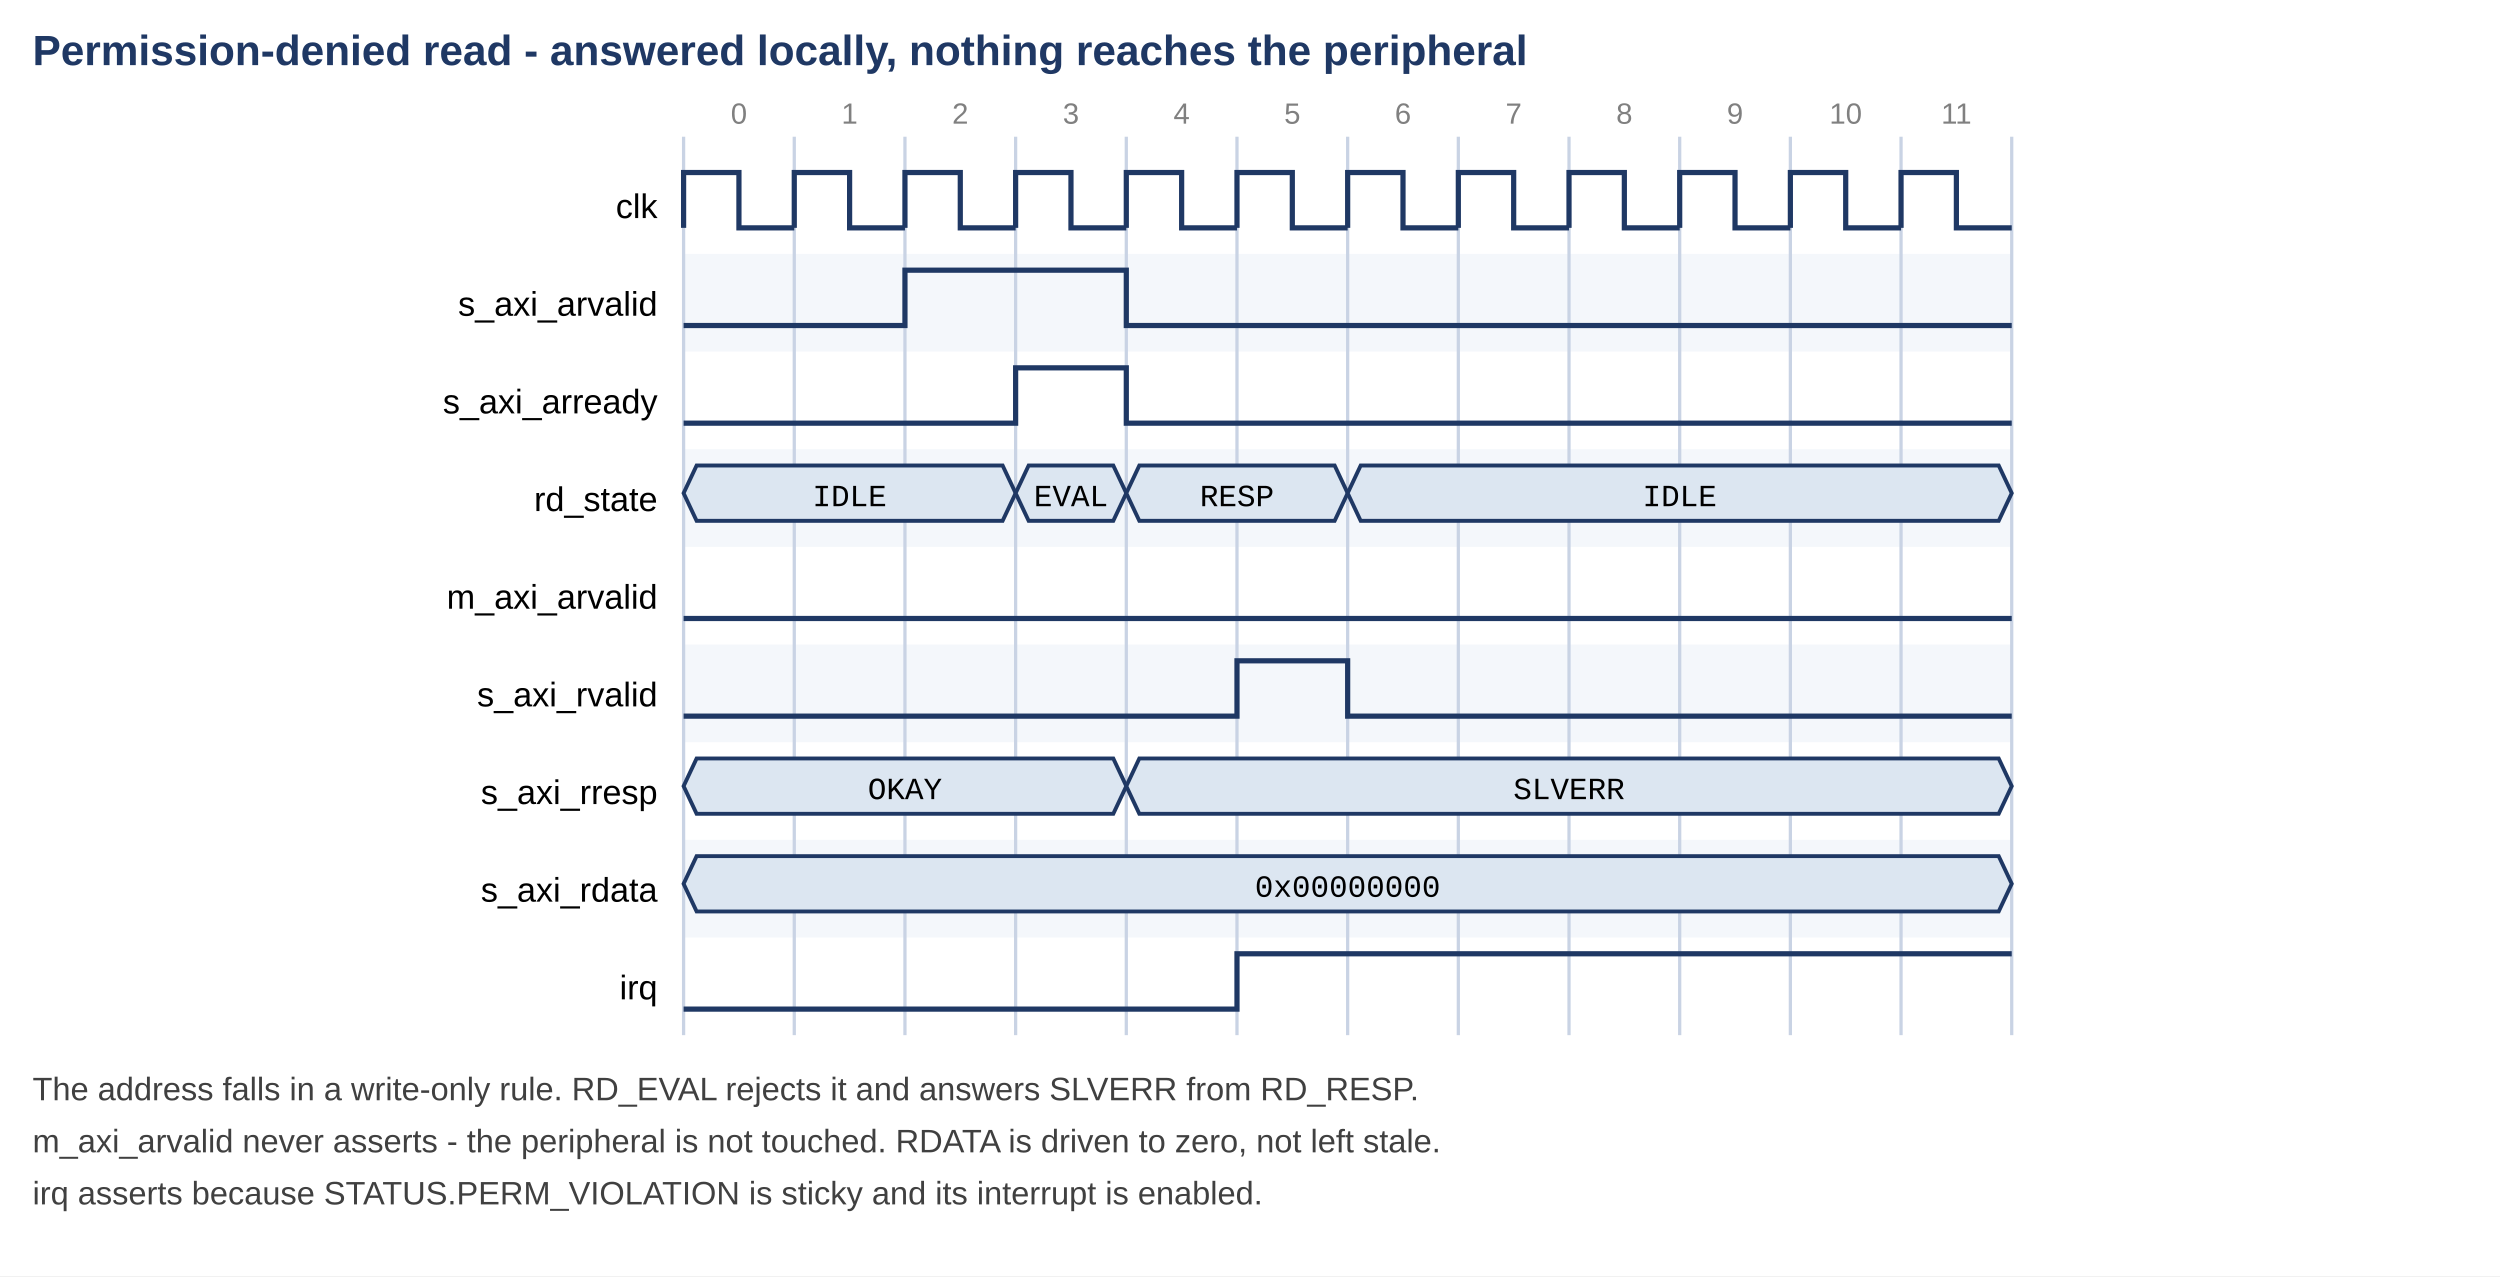
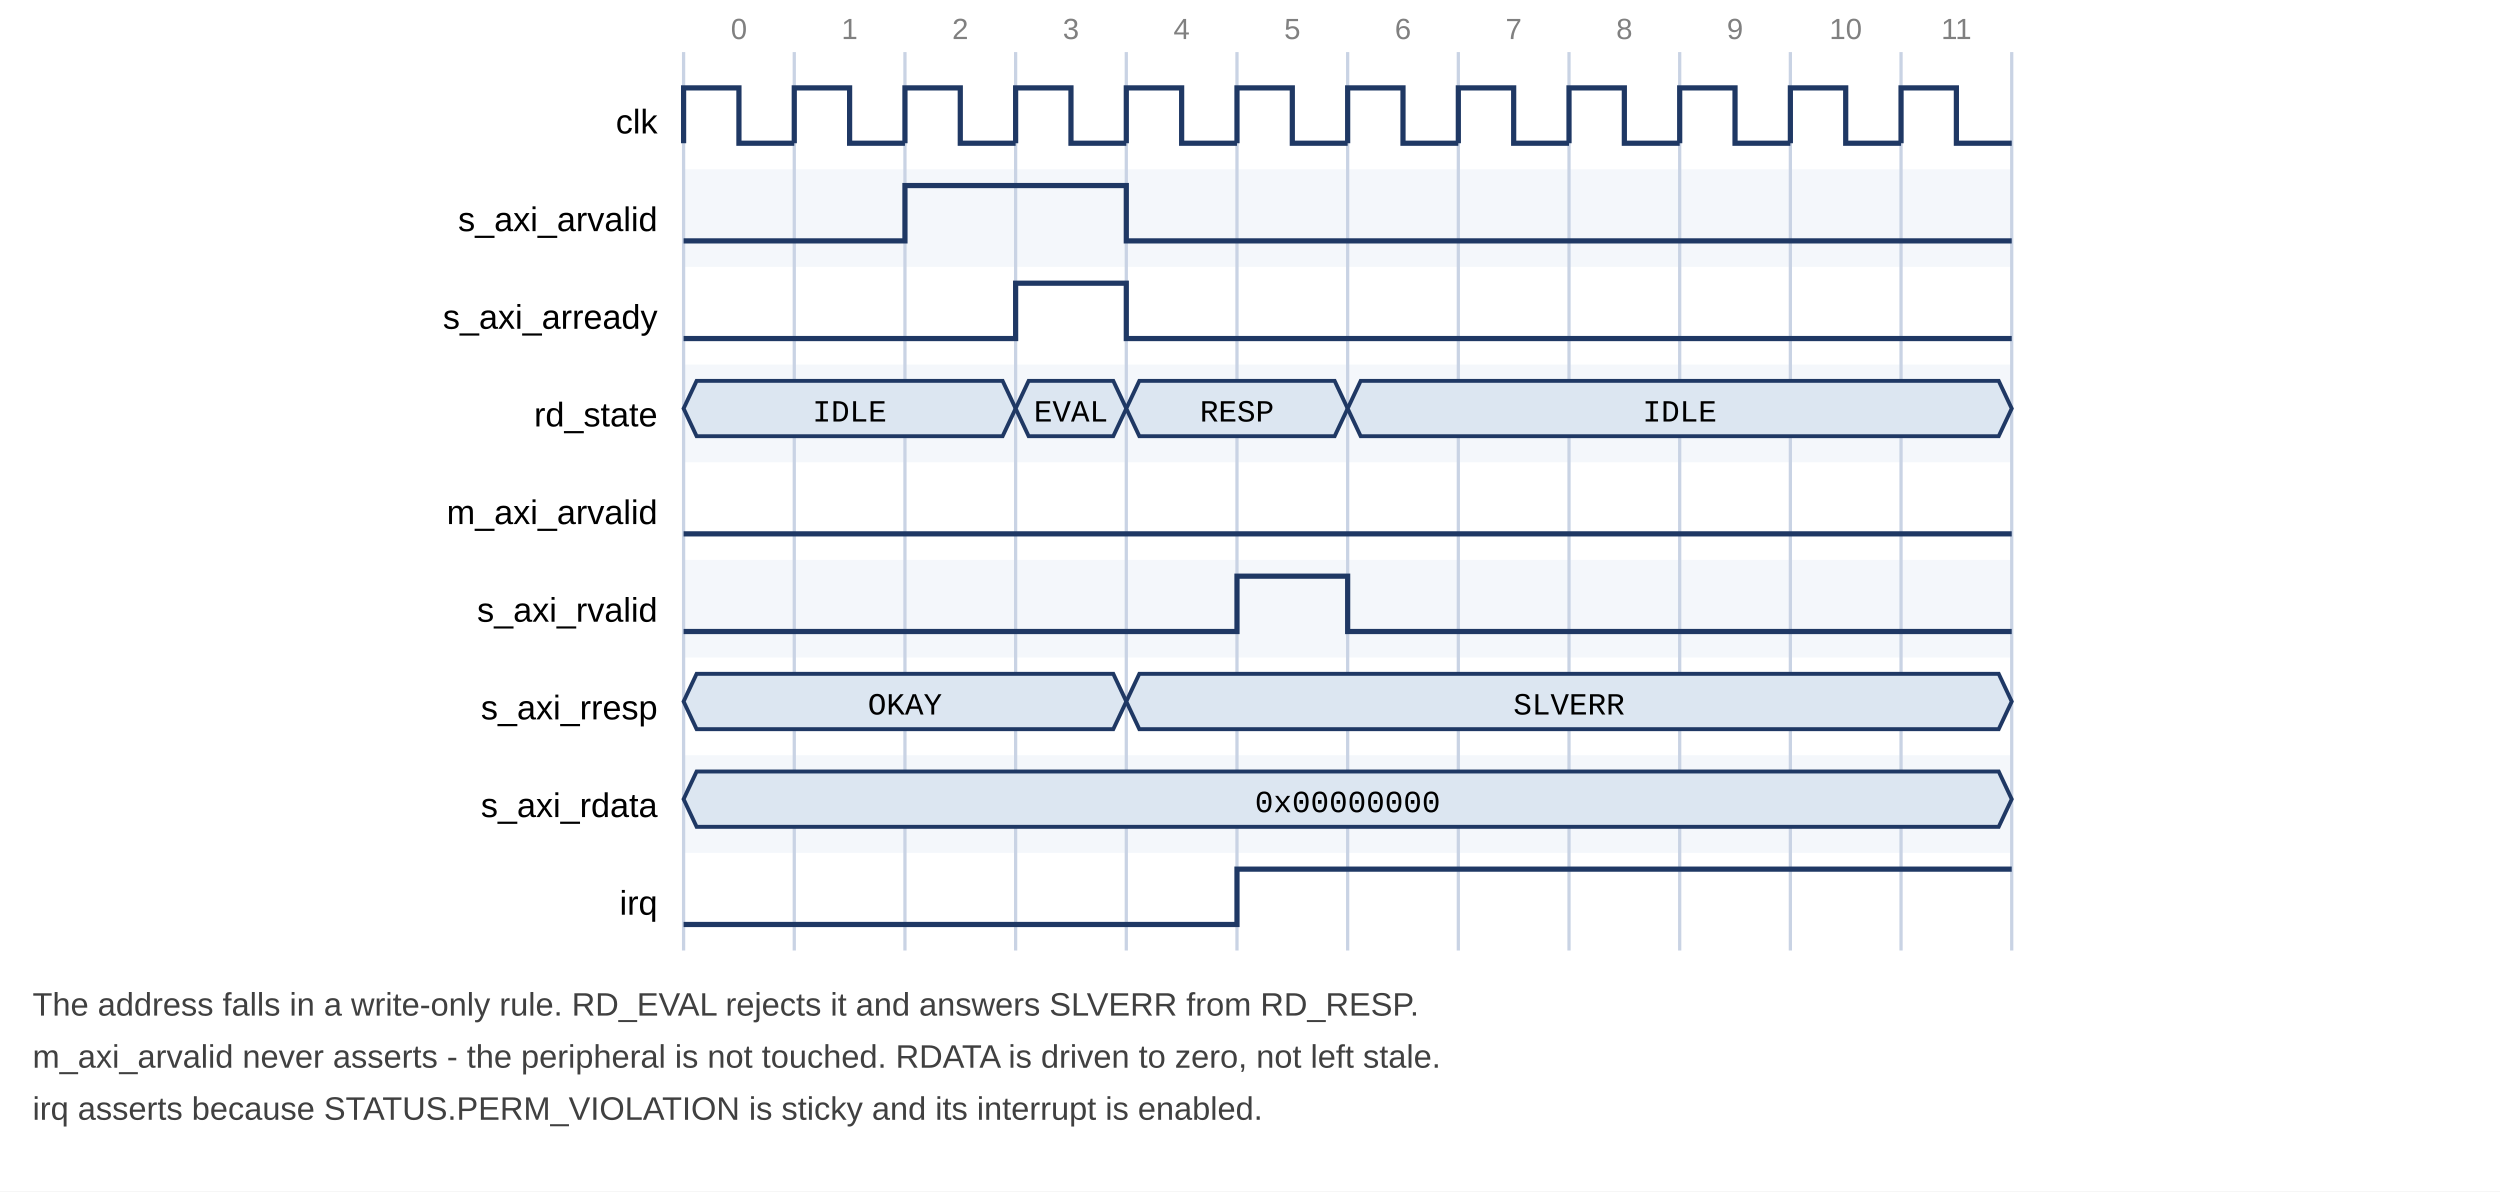
- <svg xmlns="http://www.w3.org/2000/svg" width="768" height="392" viewBox="0 0 768 392" font-family="Liberation Sans, DejaVu Sans, sans-serif">
-   <rect width="768" height="392" fill="white" />
-   <text x="10" y="20" font-size="13" font-weight="bold" fill="#1F3864">Permission-denied read - answered locally, nothing reaches the peripheral</text>
-   <rect x="210" y="78" width="408" height="30" fill="#F4F7FB" />
-   <rect x="210" y="138" width="408" height="30" fill="#F4F7FB" />
-   <rect x="210" y="198" width="408" height="30" fill="#F4F7FB" />
-   <rect x="210" y="258" width="408" height="30" fill="#F4F7FB" />
-   <line x1="210" y1="42" x2="210" y2="318" stroke="#C9D3E4" stroke-width="1" />
-   <text x="227.0" y="38" font-size="9" fill="#808080" text-anchor="middle">0</text>
-   <line x1="244" y1="42" x2="244" y2="318" stroke="#C9D3E4" stroke-width="1" />
-   <text x="261.0" y="38" font-size="9" fill="#808080" text-anchor="middle">1</text>
-   <line x1="278" y1="42" x2="278" y2="318" stroke="#C9D3E4" stroke-width="1" />
-   <text x="295.0" y="38" font-size="9" fill="#808080" text-anchor="middle">2</text>
-   <line x1="312" y1="42" x2="312" y2="318" stroke="#C9D3E4" stroke-width="1" />
-   <text x="329.0" y="38" font-size="9" fill="#808080" text-anchor="middle">3</text>
-   <line x1="346" y1="42" x2="346" y2="318" stroke="#C9D3E4" stroke-width="1" />
-   <text x="363.0" y="38" font-size="9" fill="#808080" text-anchor="middle">4</text>
-   <line x1="380" y1="42" x2="380" y2="318" stroke="#C9D3E4" stroke-width="1" />
-   <text x="397.0" y="38" font-size="9" fill="#808080" text-anchor="middle">5</text>
-   <line x1="414" y1="42" x2="414" y2="318" stroke="#C9D3E4" stroke-width="1" />
-   <text x="431.0" y="38" font-size="9" fill="#808080" text-anchor="middle">6</text>
-   <line x1="448" y1="42" x2="448" y2="318" stroke="#C9D3E4" stroke-width="1" />
-   <text x="465.0" y="38" font-size="9" fill="#808080" text-anchor="middle">7</text>
-   <line x1="482" y1="42" x2="482" y2="318" stroke="#C9D3E4" stroke-width="1" />
-   <text x="499.0" y="38" font-size="9" fill="#808080" text-anchor="middle">8</text>
-   <line x1="516" y1="42" x2="516" y2="318" stroke="#C9D3E4" stroke-width="1" />
-   <text x="533.0" y="38" font-size="9" fill="#808080" text-anchor="middle">9</text>
-   <line x1="550" y1="42" x2="550" y2="318" stroke="#C9D3E4" stroke-width="1" />
-   <text x="567.0" y="38" font-size="9" fill="#808080" text-anchor="middle">10</text>
-   <line x1="584" y1="42" x2="584" y2="318" stroke="#C9D3E4" stroke-width="1" />
-   <text x="601.0" y="38" font-size="9" fill="#808080" text-anchor="middle">11</text>
-   <line x1="618" y1="42" x2="618" y2="318" stroke="#C9D3E4" stroke-width="1" />
-   <text x="202" y="67.0" font-size="10.5" text-anchor="end" fill="#000">clk</text>
-   <path d="M210,70 L210,53 L227.0,53 L227.0,70 L244,70 M244,70 L244,53 L261.0,53 L261.0,70 L278,70 M278,70 L278,53 L295.0,53 L295.0,70 L312,70 M312,70 L312,53 L329.0,53 L329.0,70 L346,70 M346,70 L346,53 L363.0,53 L363.0,70 L380,70 M380,70 L380,53 L397.0,53 L397.0,70 L414,70 M414,70 L414,53 L431.0,53 L431.0,70 L448,70 M448,70 L448,53 L465.0,53 L465.0,70 L482,70 M482,70 L482,53 L499.0,53 L499.0,70 L516,70 M516,70 L516,53 L533.0,53 L533.0,70 L550,70 M550,70 L550,53 L567.0,53 L567.0,70 L584,70 M584,70 L584,53 L601.0,53 L601.0,70 L618,70" fill="none" stroke="#1F3864" stroke-width="1.6" />
-   <text x="202" y="97.0" font-size="10.5" text-anchor="end" fill="#000">s_axi_arvalid</text>
-   <path d="M210,100 L244,100 L278,100 L278,83 L312,83 L346,83 L346,100 L380,100 L414,100 L448,100 L482,100 L516,100 L550,100 L584,100 L618,100" fill="none" stroke="#1F3864" stroke-width="1.6" />
-   <text x="202" y="127.0" font-size="10.5" text-anchor="end" fill="#000">s_axi_arready</text>
-   <path d="M210,130 L244,130 L278,130 L312,130 L312,113 L346,113 L346,130 L380,130 L414,130 L448,130 L482,130 L516,130 L550,130 L584,130 L618,130" fill="none" stroke="#1F3864" stroke-width="1.6" />
-   <text x="202" y="157.0" font-size="10.5" text-anchor="end" fill="#000">rd_state</text>
-   <path d="M210,151.5 L214,143 L308,143 L312,151.5 L308,160 L214,160 Z" fill="#DCE6F1" stroke="#1F3864" stroke-width="1.2" />
-   <text x="261.0" y="155.5" font-size="9.5" text-anchor="middle" font-family="Liberation Mono, monospace">IDLE</text>
-   <path d="M312,151.5 L316,143 L342,143 L346,151.5 L342,160 L316,160 Z" fill="#DCE6F1" stroke="#1F3864" stroke-width="1.2" />
-   <text x="329.0" y="155.5" font-size="9.5" text-anchor="middle" font-family="Liberation Mono, monospace">EVAL</text>
-   <path d="M346,151.5 L350,143 L410,143 L414,151.5 L410,160 L350,160 Z" fill="#DCE6F1" stroke="#1F3864" stroke-width="1.2" />
-   <text x="380.0" y="155.5" font-size="9.5" text-anchor="middle" font-family="Liberation Mono, monospace">RESP</text>
-   <path d="M414,151.5 L418,143 L614,143 L618,151.5 L614,160 L418,160 Z" fill="#DCE6F1" stroke="#1F3864" stroke-width="1.2" />
-   <text x="516.0" y="155.5" font-size="9.5" text-anchor="middle" font-family="Liberation Mono, monospace">IDLE</text>
-   <text x="202" y="187.0" font-size="10.5" text-anchor="end" fill="#000">m_axi_arvalid</text>
-   <path d="M210,190 L244,190 L278,190 L312,190 L346,190 L380,190 L414,190 L448,190 L482,190 L516,190 L550,190 L584,190 L618,190" fill="none" stroke="#1F3864" stroke-width="1.6" />
-   <text x="202" y="217.0" font-size="10.5" text-anchor="end" fill="#000">s_axi_rvalid</text>
-   <path d="M210,220 L244,220 L278,220 L312,220 L346,220 L380,220 L380,203 L414,203 L414,220 L448,220 L482,220 L516,220 L550,220 L584,220 L618,220" fill="none" stroke="#1F3864" stroke-width="1.6" />
-   <text x="202" y="247.0" font-size="10.5" text-anchor="end" fill="#000">s_axi_rresp</text>
-   <path d="M210,241.5 L214,233 L342,233 L346,241.5 L342,250 L214,250 Z" fill="#DCE6F1" stroke="#1F3864" stroke-width="1.2" />
-   <text x="278.0" y="245.5" font-size="9.5" text-anchor="middle" font-family="Liberation Mono, monospace">OKAY</text>
-   <path d="M346,241.5 L350,233 L614,233 L618,241.5 L614,250 L350,250 Z" fill="#DCE6F1" stroke="#1F3864" stroke-width="1.2" />
-   <text x="482.0" y="245.5" font-size="9.5" text-anchor="middle" font-family="Liberation Mono, monospace">SLVERR</text>
-   <text x="202" y="277.0" font-size="10.5" text-anchor="end" fill="#000">s_axi_rdata</text>
-   <path d="M210,271.5 L214,263 L614,263 L618,271.5 L614,280 L214,280 Z" fill="#DCE6F1" stroke="#1F3864" stroke-width="1.2" />
-   <text x="414.0" y="275.5" font-size="9.5" text-anchor="middle" font-family="Liberation Mono, monospace">0x00000000</text>
-   <text x="202" y="307.0" font-size="10.5" text-anchor="end" fill="#000">irq</text>
-   <path d="M210,310 L244,310 L278,310 L312,310 L346,310 L380,310 L380,293 L414,293 L448,293 L482,293 L516,293 L550,293 L584,293 L618,293" fill="none" stroke="#1F3864" stroke-width="1.6" />
-   <text x="10" y="338" font-size="10" fill="#404040">The address falls in a write-only rule. RD_EVAL rejects it and answers SLVERR from RD_RESP.</text>
-   <text x="10" y="354" font-size="10" fill="#404040">m_axi_arvalid never asserts - the peripheral is not touched. RDATA is driven to zero, not left stale.</text>
-   <text x="10" y="370" font-size="10" fill="#404040">irq asserts because STATUS.PERM_VIOLATION is sticky and its interrupt is enabled.</text>
+ <svg xmlns="http://www.w3.org/2000/svg" width="768" height="366" viewBox="0 0 768 366" font-family="Liberation Sans, DejaVu Sans, sans-serif">
+   <rect width="768" height="366" fill="white" />
+   <rect x="210" y="52" width="408" height="30" fill="#F4F7FB" />
+   <rect x="210" y="112" width="408" height="30" fill="#F4F7FB" />
+   <rect x="210" y="172" width="408" height="30" fill="#F4F7FB" />
+   <rect x="210" y="232" width="408" height="30" fill="#F4F7FB" />
+   <line x1="210" y1="16" x2="210" y2="292" stroke="#C9D3E4" stroke-width="1" />
+   <text x="227.0" y="12" font-size="9" fill="#808080" text-anchor="middle">0</text>
+   <line x1="244" y1="16" x2="244" y2="292" stroke="#C9D3E4" stroke-width="1" />
+   <text x="261.0" y="12" font-size="9" fill="#808080" text-anchor="middle">1</text>
+   <line x1="278" y1="16" x2="278" y2="292" stroke="#C9D3E4" stroke-width="1" />
+   <text x="295.0" y="12" font-size="9" fill="#808080" text-anchor="middle">2</text>
+   <line x1="312" y1="16" x2="312" y2="292" stroke="#C9D3E4" stroke-width="1" />
+   <text x="329.0" y="12" font-size="9" fill="#808080" text-anchor="middle">3</text>
+   <line x1="346" y1="16" x2="346" y2="292" stroke="#C9D3E4" stroke-width="1" />
+   <text x="363.0" y="12" font-size="9" fill="#808080" text-anchor="middle">4</text>
+   <line x1="380" y1="16" x2="380" y2="292" stroke="#C9D3E4" stroke-width="1" />
+   <text x="397.0" y="12" font-size="9" fill="#808080" text-anchor="middle">5</text>
+   <line x1="414" y1="16" x2="414" y2="292" stroke="#C9D3E4" stroke-width="1" />
+   <text x="431.0" y="12" font-size="9" fill="#808080" text-anchor="middle">6</text>
+   <line x1="448" y1="16" x2="448" y2="292" stroke="#C9D3E4" stroke-width="1" />
+   <text x="465.0" y="12" font-size="9" fill="#808080" text-anchor="middle">7</text>
+   <line x1="482" y1="16" x2="482" y2="292" stroke="#C9D3E4" stroke-width="1" />
+   <text x="499.0" y="12" font-size="9" fill="#808080" text-anchor="middle">8</text>
+   <line x1="516" y1="16" x2="516" y2="292" stroke="#C9D3E4" stroke-width="1" />
+   <text x="533.0" y="12" font-size="9" fill="#808080" text-anchor="middle">9</text>
+   <line x1="550" y1="16" x2="550" y2="292" stroke="#C9D3E4" stroke-width="1" />
+   <text x="567.0" y="12" font-size="9" fill="#808080" text-anchor="middle">10</text>
+   <line x1="584" y1="16" x2="584" y2="292" stroke="#C9D3E4" stroke-width="1" />
+   <text x="601.0" y="12" font-size="9" fill="#808080" text-anchor="middle">11</text>
+   <line x1="618" y1="16" x2="618" y2="292" stroke="#C9D3E4" stroke-width="1" />
+   <text x="202" y="41.0" font-size="10.5" text-anchor="end" fill="#000">clk</text>
+   <path d="M210,44 L210,27 L227.0,27 L227.0,44 L244,44 M244,44 L244,27 L261.0,27 L261.0,44 L278,44 M278,44 L278,27 L295.0,27 L295.0,44 L312,44 M312,44 L312,27 L329.0,27 L329.0,44 L346,44 M346,44 L346,27 L363.0,27 L363.0,44 L380,44 M380,44 L380,27 L397.0,27 L397.0,44 L414,44 M414,44 L414,27 L431.0,27 L431.0,44 L448,44 M448,44 L448,27 L465.0,27 L465.0,44 L482,44 M482,44 L482,27 L499.0,27 L499.0,44 L516,44 M516,44 L516,27 L533.0,27 L533.0,44 L550,44 M550,44 L550,27 L567.0,27 L567.0,44 L584,44 M584,44 L584,27 L601.0,27 L601.0,44 L618,44" fill="none" stroke="#1F3864" stroke-width="1.6" />
+   <text x="202" y="71.0" font-size="10.5" text-anchor="end" fill="#000">s_axi_arvalid</text>
+   <path d="M210,74 L244,74 L278,74 L278,57 L312,57 L346,57 L346,74 L380,74 L414,74 L448,74 L482,74 L516,74 L550,74 L584,74 L618,74" fill="none" stroke="#1F3864" stroke-width="1.6" />
+   <text x="202" y="101.0" font-size="10.5" text-anchor="end" fill="#000">s_axi_arready</text>
+   <path d="M210,104 L244,104 L278,104 L312,104 L312,87 L346,87 L346,104 L380,104 L414,104 L448,104 L482,104 L516,104 L550,104 L584,104 L618,104" fill="none" stroke="#1F3864" stroke-width="1.6" />
+   <text x="202" y="131.0" font-size="10.5" text-anchor="end" fill="#000">rd_state</text>
+   <path d="M210,125.5 L214,117 L308,117 L312,125.5 L308,134 L214,134 Z" fill="#DCE6F1" stroke="#1F3864" stroke-width="1.2" />
+   <text x="261.0" y="129.5" font-size="9.5" text-anchor="middle" font-family="Liberation Mono, monospace">IDLE</text>
+   <path d="M312,125.5 L316,117 L342,117 L346,125.5 L342,134 L316,134 Z" fill="#DCE6F1" stroke="#1F3864" stroke-width="1.2" />
+   <text x="329.0" y="129.5" font-size="9.5" text-anchor="middle" font-family="Liberation Mono, monospace">EVAL</text>
+   <path d="M346,125.5 L350,117 L410,117 L414,125.5 L410,134 L350,134 Z" fill="#DCE6F1" stroke="#1F3864" stroke-width="1.2" />
+   <text x="380.0" y="129.5" font-size="9.5" text-anchor="middle" font-family="Liberation Mono, monospace">RESP</text>
+   <path d="M414,125.5 L418,117 L614,117 L618,125.5 L614,134 L418,134 Z" fill="#DCE6F1" stroke="#1F3864" stroke-width="1.2" />
+   <text x="516.0" y="129.5" font-size="9.5" text-anchor="middle" font-family="Liberation Mono, monospace">IDLE</text>
+   <text x="202" y="161.0" font-size="10.5" text-anchor="end" fill="#000">m_axi_arvalid</text>
+   <path d="M210,164 L244,164 L278,164 L312,164 L346,164 L380,164 L414,164 L448,164 L482,164 L516,164 L550,164 L584,164 L618,164" fill="none" stroke="#1F3864" stroke-width="1.6" />
+   <text x="202" y="191.0" font-size="10.5" text-anchor="end" fill="#000">s_axi_rvalid</text>
+   <path d="M210,194 L244,194 L278,194 L312,194 L346,194 L380,194 L380,177 L414,177 L414,194 L448,194 L482,194 L516,194 L550,194 L584,194 L618,194" fill="none" stroke="#1F3864" stroke-width="1.6" />
+   <text x="202" y="221.0" font-size="10.5" text-anchor="end" fill="#000">s_axi_rresp</text>
+   <path d="M210,215.5 L214,207 L342,207 L346,215.5 L342,224 L214,224 Z" fill="#DCE6F1" stroke="#1F3864" stroke-width="1.2" />
+   <text x="278.0" y="219.5" font-size="9.5" text-anchor="middle" font-family="Liberation Mono, monospace">OKAY</text>
+   <path d="M346,215.5 L350,207 L614,207 L618,215.5 L614,224 L350,224 Z" fill="#DCE6F1" stroke="#1F3864" stroke-width="1.2" />
+   <text x="482.0" y="219.5" font-size="9.5" text-anchor="middle" font-family="Liberation Mono, monospace">SLVERR</text>
+   <text x="202" y="251.0" font-size="10.5" text-anchor="end" fill="#000">s_axi_rdata</text>
+   <path d="M210,245.5 L214,237 L614,237 L618,245.5 L614,254 L214,254 Z" fill="#DCE6F1" stroke="#1F3864" stroke-width="1.2" />
+   <text x="414.0" y="249.5" font-size="9.5" text-anchor="middle" font-family="Liberation Mono, monospace">0x00000000</text>
+   <text x="202" y="281.0" font-size="10.5" text-anchor="end" fill="#000">irq</text>
+   <path d="M210,284 L244,284 L278,284 L312,284 L346,284 L380,284 L380,267 L414,267 L448,267 L482,267 L516,267 L550,267 L584,267 L618,267" fill="none" stroke="#1F3864" stroke-width="1.6" />
+   <text x="10" y="312" font-size="10" fill="#404040">The address falls in a write-only rule. RD_EVAL rejects it and answers SLVERR from RD_RESP.</text>
+   <text x="10" y="328" font-size="10" fill="#404040">m_axi_arvalid never asserts - the peripheral is not touched. RDATA is driven to zero, not left stale.</text>
+   <text x="10" y="344" font-size="10" fill="#404040">irq asserts because STATUS.PERM_VIOLATION is sticky and its interrupt is enabled.</text>
</svg>
